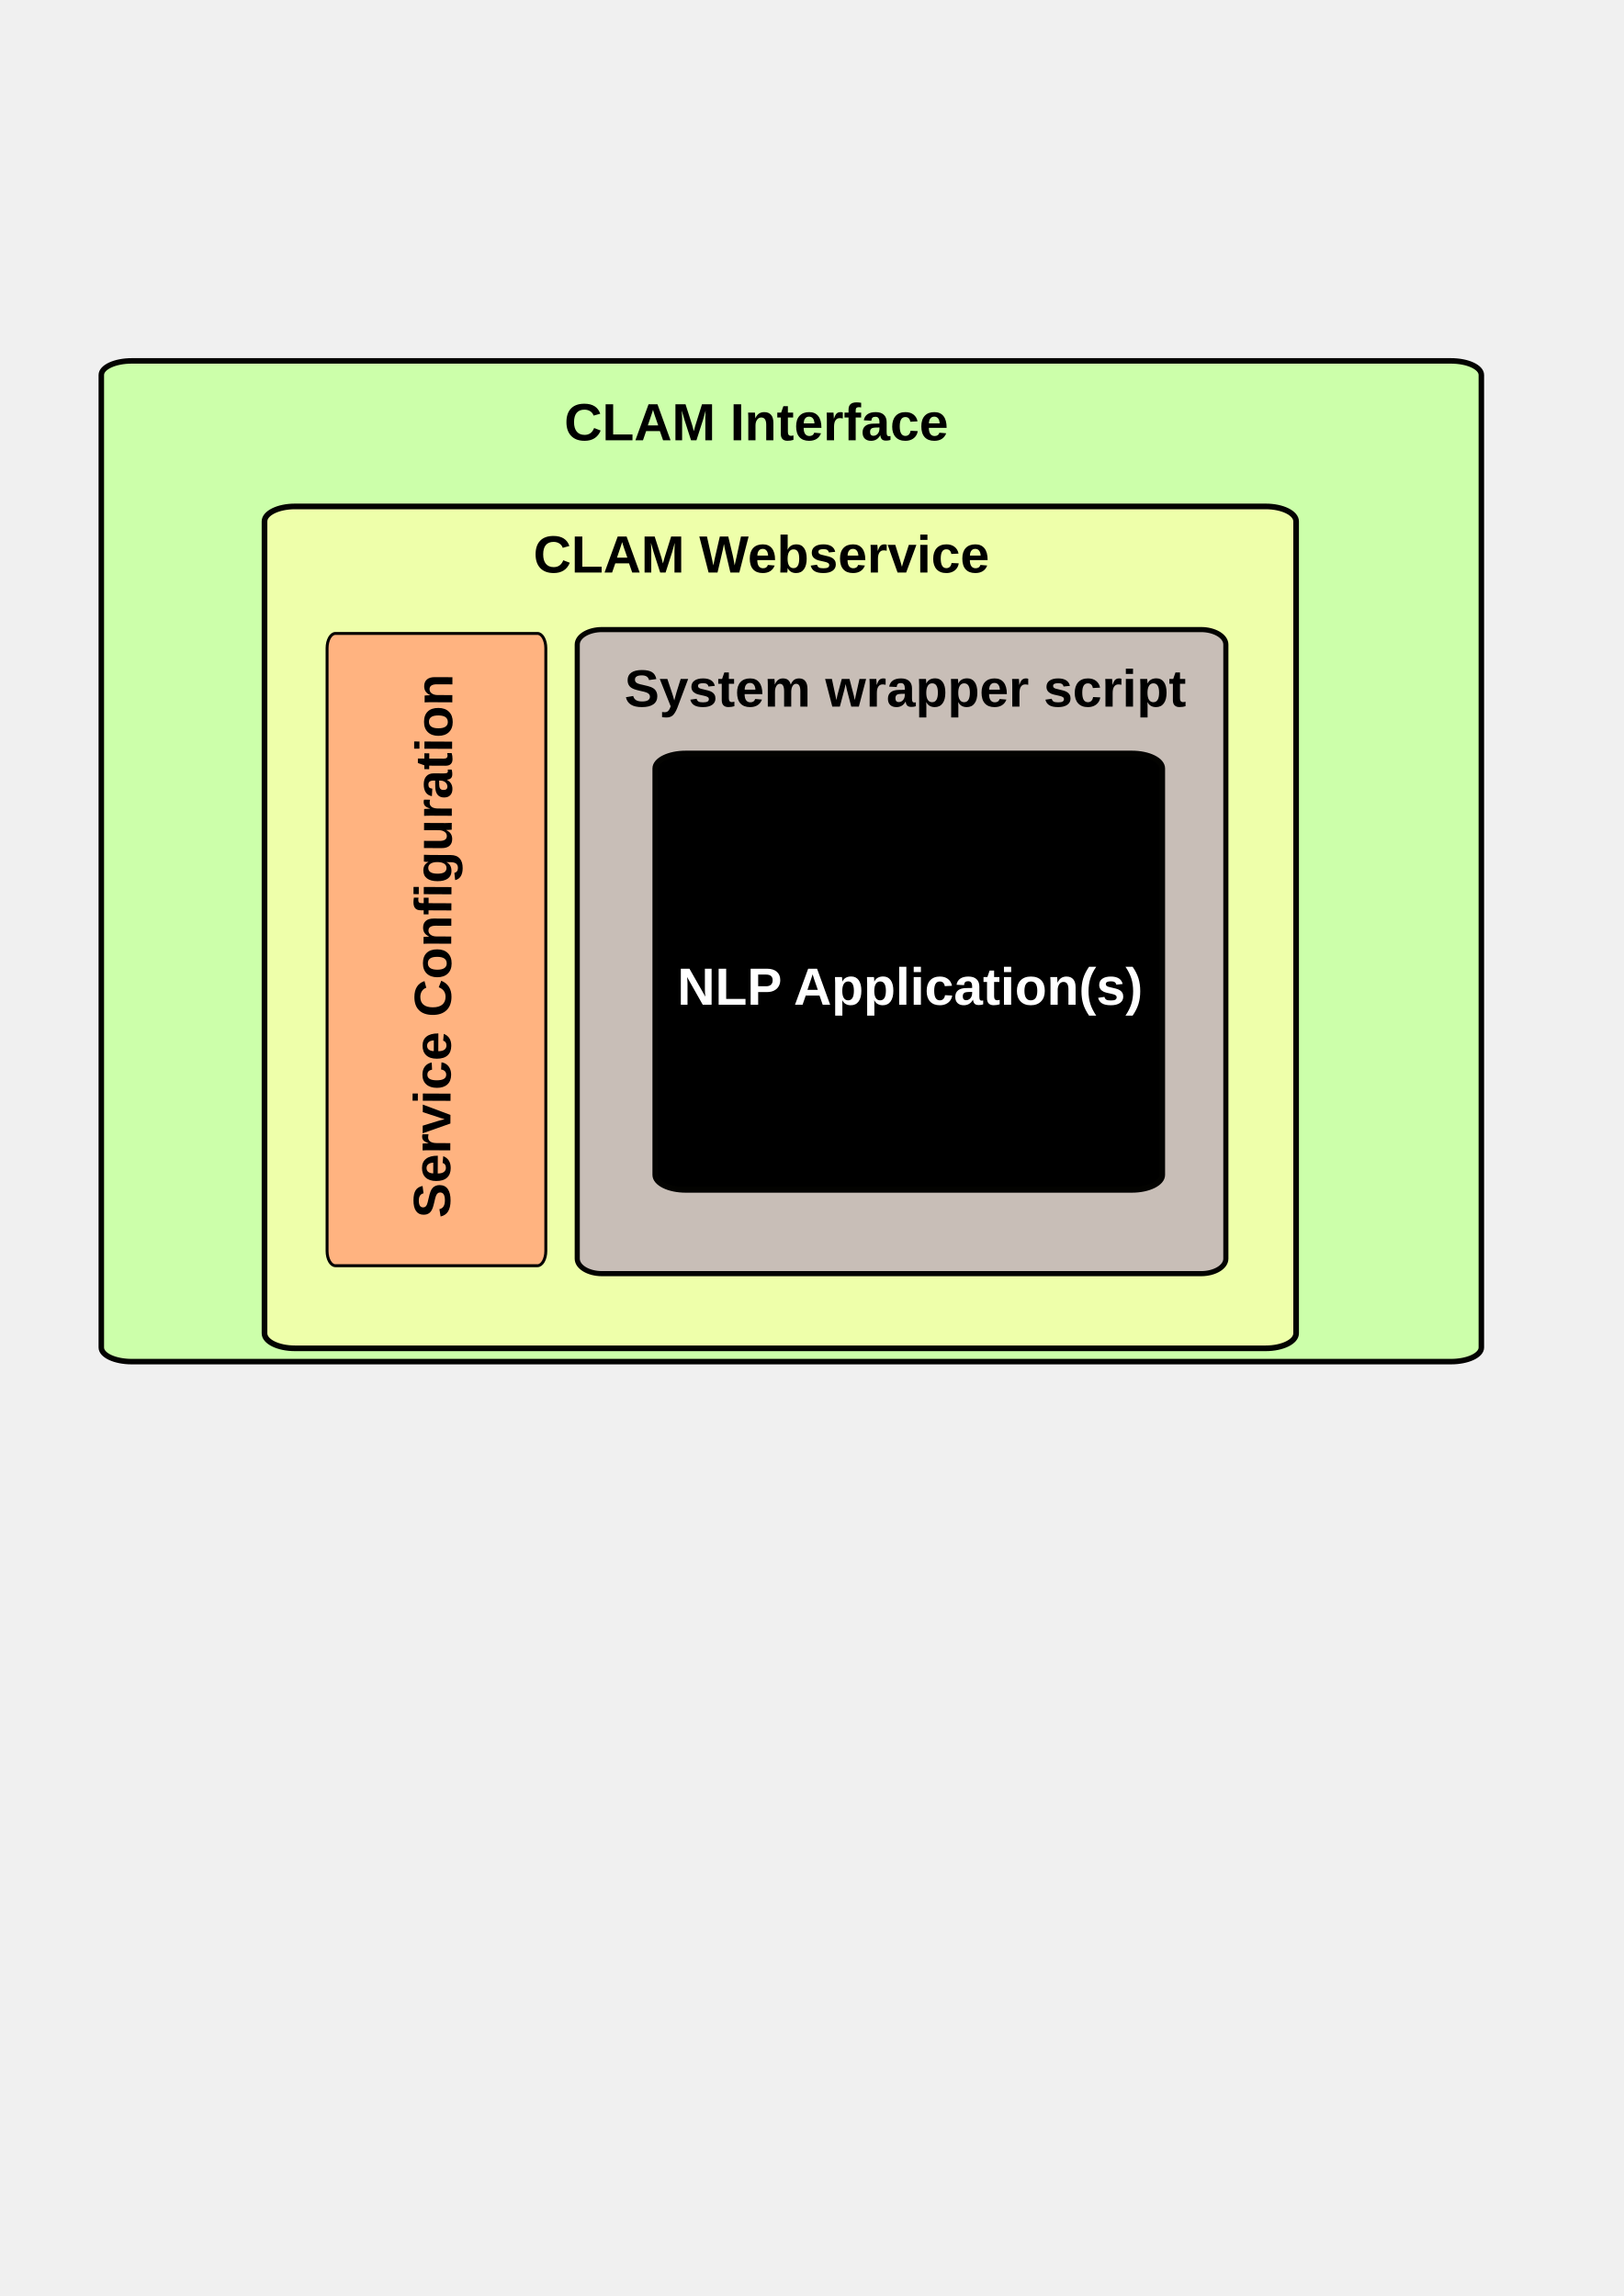
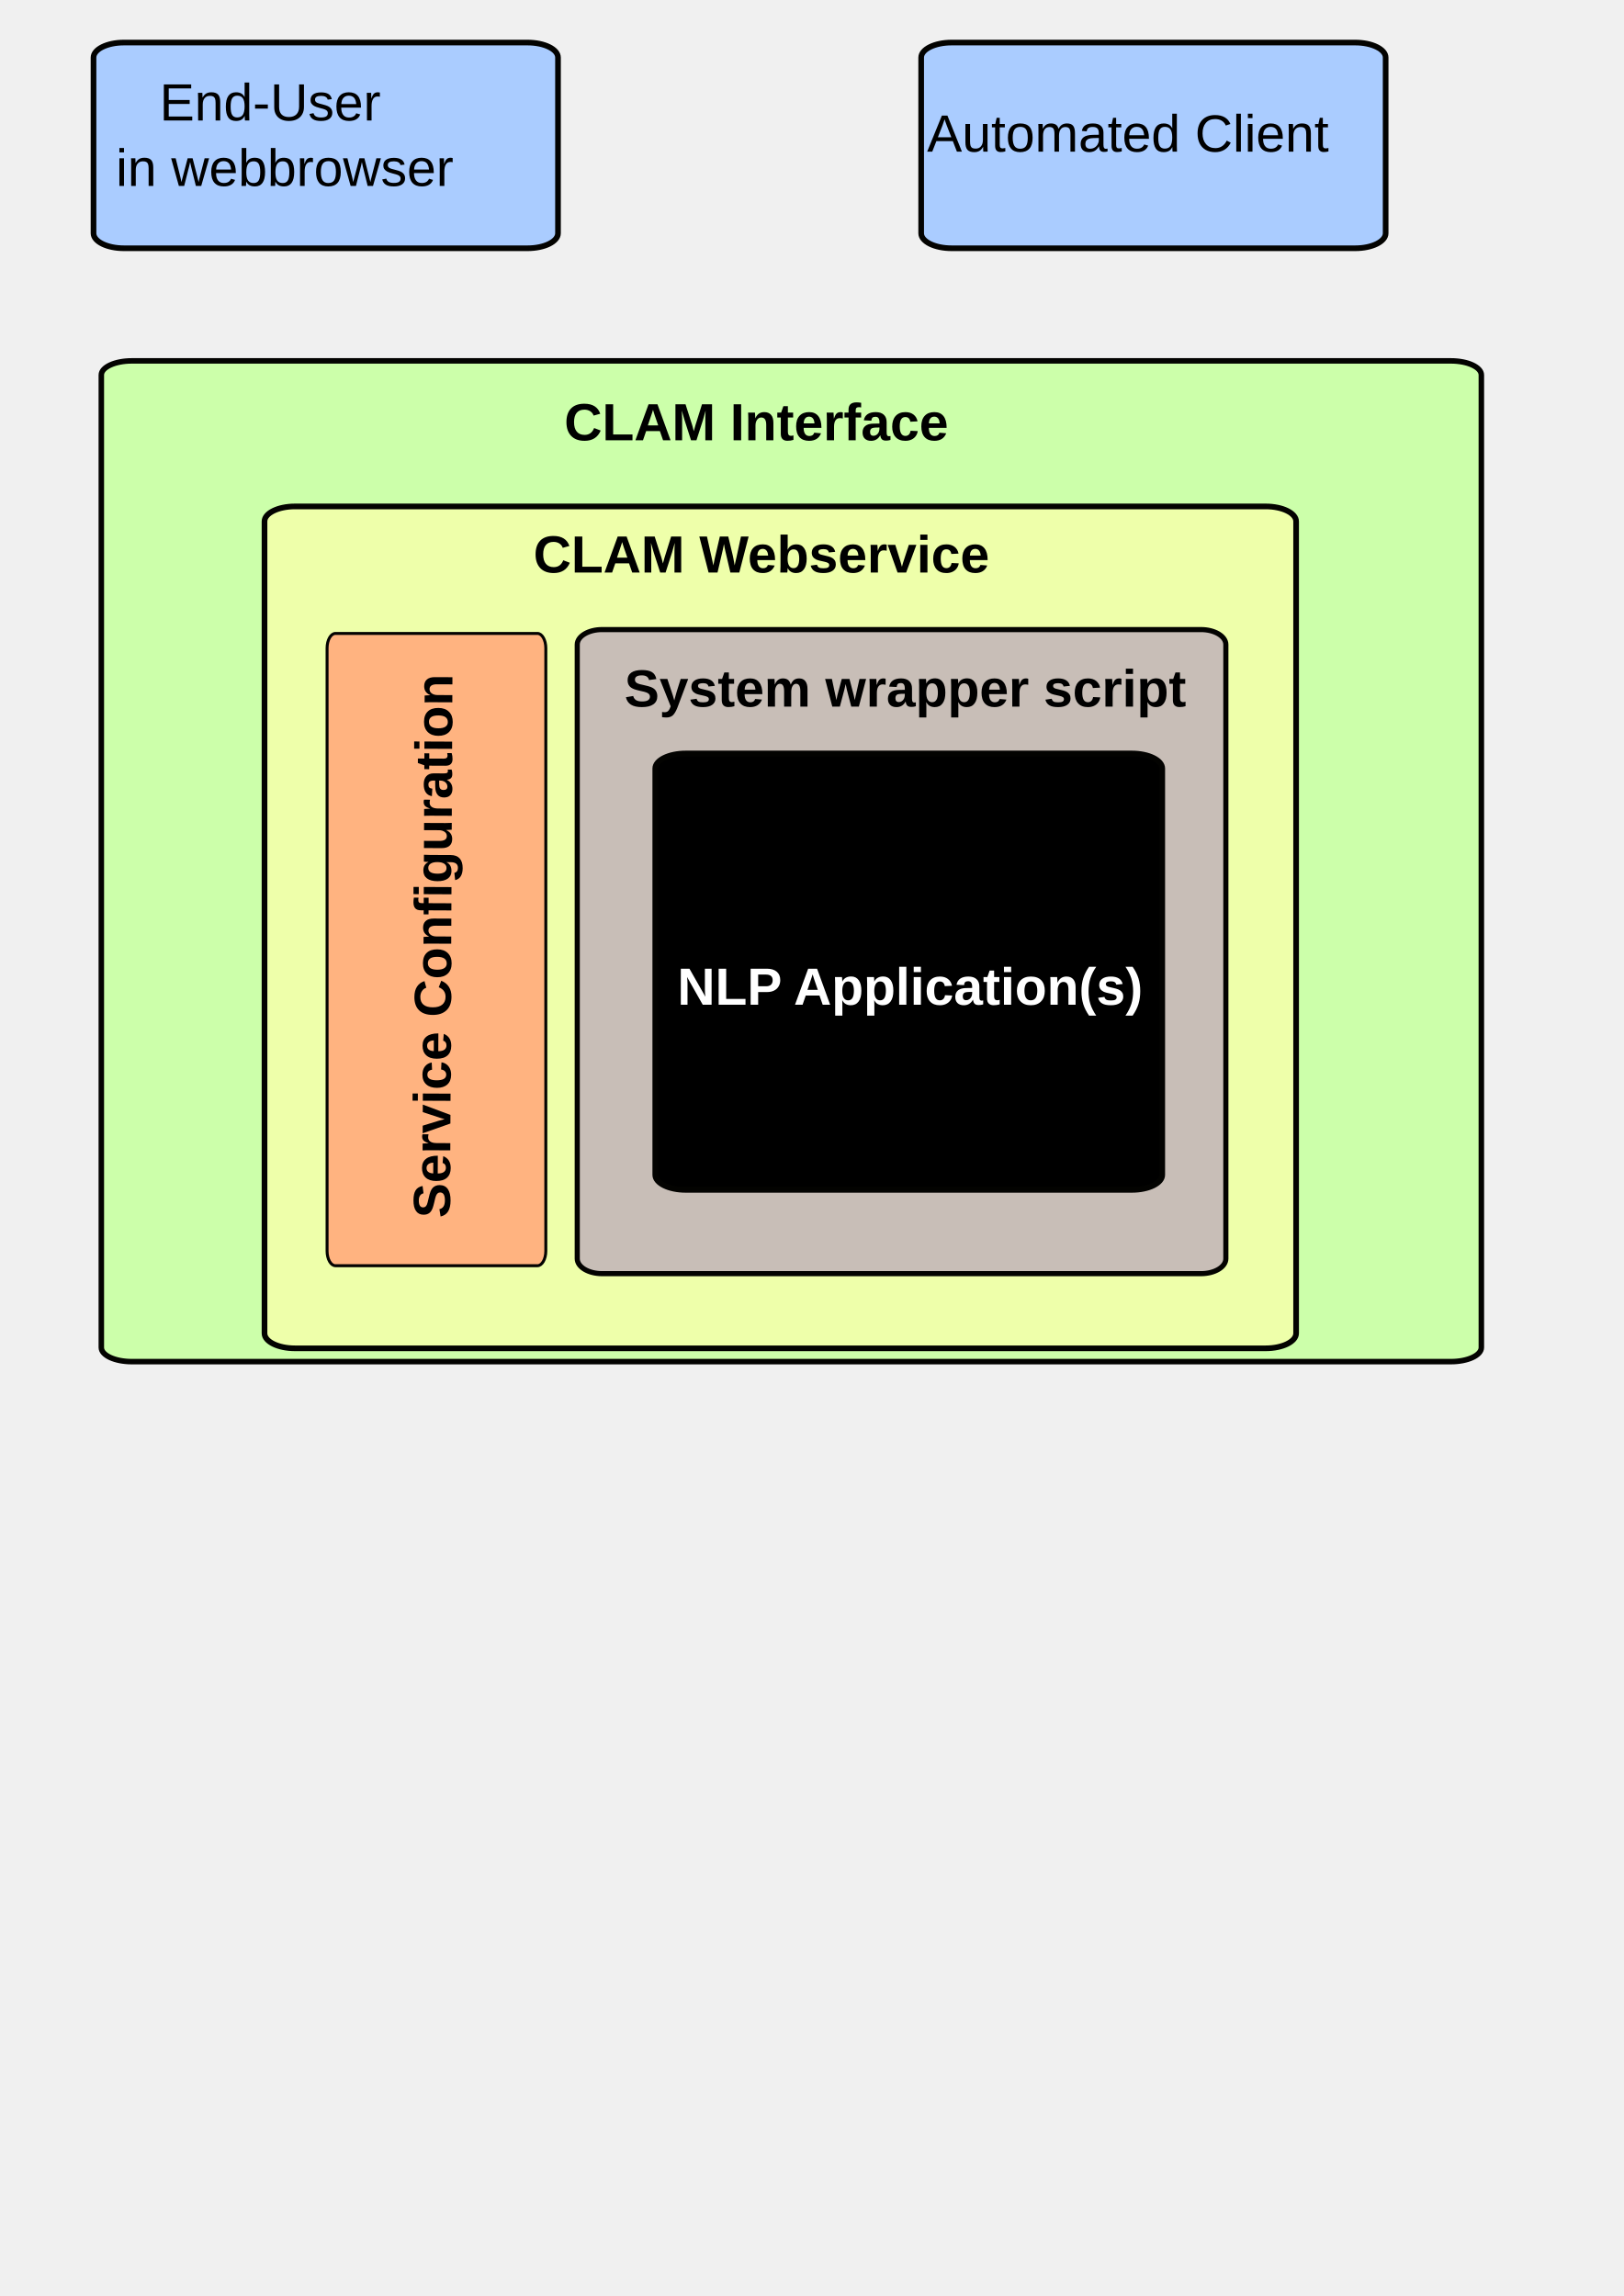
<svg xmlns="http://www.w3.org/2000/svg" width="744.094" height="1052.362" id="svg2" version="1.1">
  <defs id="defs4">
    </defs>
  <g id="layer1">
    <rect style="fill:#ccffaa;stroke:#030301;stroke-width:2.519;stroke-linejoin:round;stroke-miterlimit:4;stroke-opacity:1;stroke-dasharray:none;stroke-dashoffset:0" id="rect2840" width="632.432" height="458.685" x="46.429" y="165.41" rx="13.941" ry="6.463" />
    <rect style="fill:#eeffaa;stroke:#030301;stroke-width:2.595;stroke-linejoin:round;stroke-miterlimit:4;stroke-opacity:1;stroke-dasharray:none;stroke-dashoffset:0" id="rect2834" width="472.751" height="385.878" x="121.218" y="232.118" rx="13.939" ry="6.861" />
    <rect style="fill:#c8beb7;stroke:#030301;stroke-width:2.347;stroke-linejoin:round;stroke-miterlimit:4;stroke-opacity:1;stroke-dasharray:none;stroke-dashoffset:0" id="rect2828" width="297.233" height="295.212" x="264.536" y="288.563" rx="11.393" ry="6.866" />
    <rect style="fill:#000000;stroke:#030301;stroke-width:2.595;stroke-linejoin:round;stroke-miterlimit:4;stroke-opacity:1;stroke-dasharray:none;stroke-dashoffset:0" id="rect2818" width="232.335" height="200.01" x="300.29" y="345.357" rx="13.939" ry="6.861" />
    <text xml:space="preserve" style="font-size:24px;font-style:normal;font-variant:normal;font-weight:bold;font-stretch:normal;fill:#ffffff;fill-opacity:1;stroke:none;font-family:Arial;-inkscape-font-specification:'10.15 Saturday Night BRK Bold'" x="310.392" y="460.514" id="text2820">
      <tspan id="tspan2822" x="310.392" y="460.514">NLP Application(s)</tspan>
      <tspan x="310.392" y="490.514" id="tspan2824" />
    </text>
    <text xml:space="preserve" style="font-size:24px;font-style:normal;font-variant:normal;font-weight:bold;font-stretch:normal;fill:#000000;fill-opacity:1;stroke:none;font-family:Arial;-inkscape-font-specification:'10.15 Saturday Night BRK Bold'" x="244.457" y="262.423" id="text2830">
      <tspan id="tspan2832" x="244.457" y="262.423">CLAM Webservice</tspan>
    </text>
    <text xml:space="preserve" style="font-size:24px;font-style:normal;font-variant:normal;font-weight:bold;font-stretch:normal;fill:#000000;fill-opacity:1;stroke:none;font-family:Arial;-inkscape-font-specification:'10.15 Saturday Night BRK Bold'" x="286.148" y="323.869" id="text2836">
      <tspan id="tspan2838" x="286.148" y="323.869">System wrapper script</tspan>
    </text>
    <text xml:space="preserve" style="font-size:24px;font-style:normal;font-variant:normal;font-weight:bold;font-stretch:normal;fill:#000000;fill-opacity:1;stroke:none;font-family:Arial;-inkscape-font-specification:'10.15 Saturday Night BRK Bold'" x="258.599" y="201.814" id="text2842">
      <tspan id="tspan2844" x="258.599" y="201.814">CLAM Interface</tspan>
    </text>
    <rect style="fill:#ffb380;stroke:#030301;stroke-width:1.35;stroke-linejoin:round;stroke-miterlimit:4;stroke-opacity:1;stroke-dasharray:none;stroke-dashoffset:0" id="rect2828-2" width="100.24" height="289.802" x="149.89" y="290.33" rx="3.842" ry="6.74" />
    <text xml:space="preserve" style="font-size:24px;font-style:normal;font-variant:normal;font-weight:bold;font-stretch:normal;fill:#000000;fill-opacity:1;stroke:none;font-family:Arial;-inkscape-font-specification:'10.15 Saturday Night BRK Bold'" x="-557.345" y="208.733" id="text2889" transform="matrix(0.0045271,-0.9999898,0.9999898,0.0045271,0,0)">
      <tspan id="tspan2891" x="-557.345" y="208.733">Service Configuration</tspan>
    </text>
+     <rect style="fill:#aaccff;stroke:#030301;stroke-width:2.595;stroke-linejoin:round;stroke-miterlimit:4;stroke-opacity:1;stroke-dasharray:none;stroke-dashoffset:0" id="rect2839" width="212.857" height="94.286" x="42.857" y="19.505" rx="13.939" ry="6.861" />
+     <text xml:space="preserve" style="font-size:24px;font-style:normal;font-variant:normal;font-weight:normal;font-stretch:normal;text-align:center;text-anchor:middle;fill:#000000;fill-opacity:1;stroke:none;font-family:Arial;-inkscape-font-specification:Arial" x="147.143" y="55.219" id="text2841">
+       <tspan id="tspan2843" x="147.143" y="55.219">End-User</tspan>
+       <tspan x="147.143" y="85.219" id="tspan2845">in webbrowser</tspan>
+     </text>
+     <rect style="fill:#aaccff;stroke:#030301;stroke-width:2.595;stroke-linejoin:round;stroke-miterlimit:4;stroke-opacity:1;stroke-dasharray:none;stroke-dashoffset:0" id="rect2839-3" width="212.857" height="94.286" x="422.143" y="19.505" rx="13.939" ry="6.861" />
+     <text xml:space="preserve" style="font-size:24px;font-style:normal;font-variant:normal;font-weight:normal;font-stretch:normal;text-align:center;text-anchor:middle;fill:#000000;fill-opacity:1;stroke:none;font-family:Arial;-inkscape-font-specification:Arial" x="533.571" y="69.505" id="text2841-5">
+       <tspan x="533.571" y="69.505" id="tspan2845-7">Automated Client</tspan>
+     </text>
  </g>
</svg>
